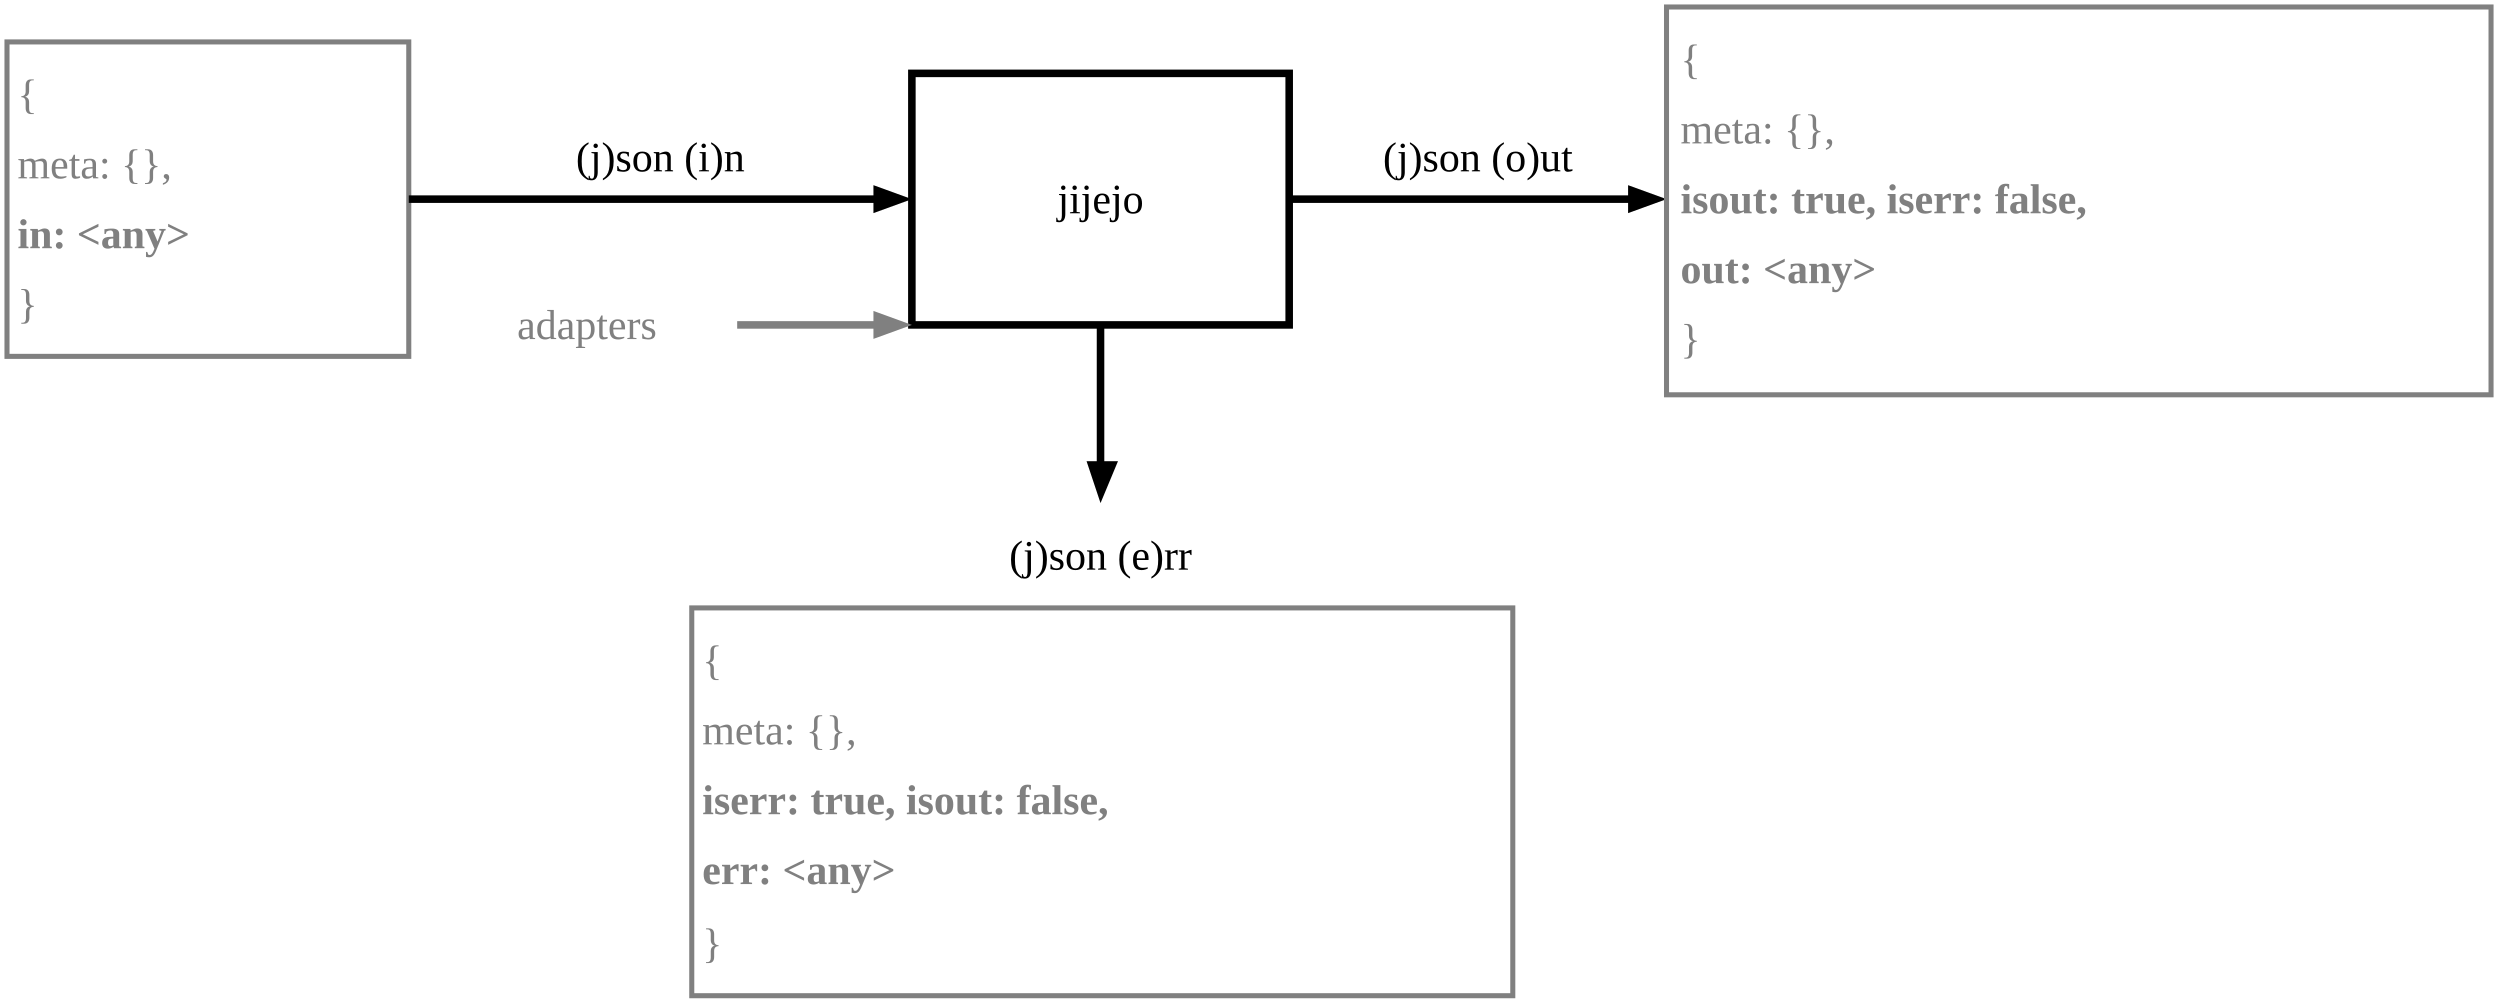
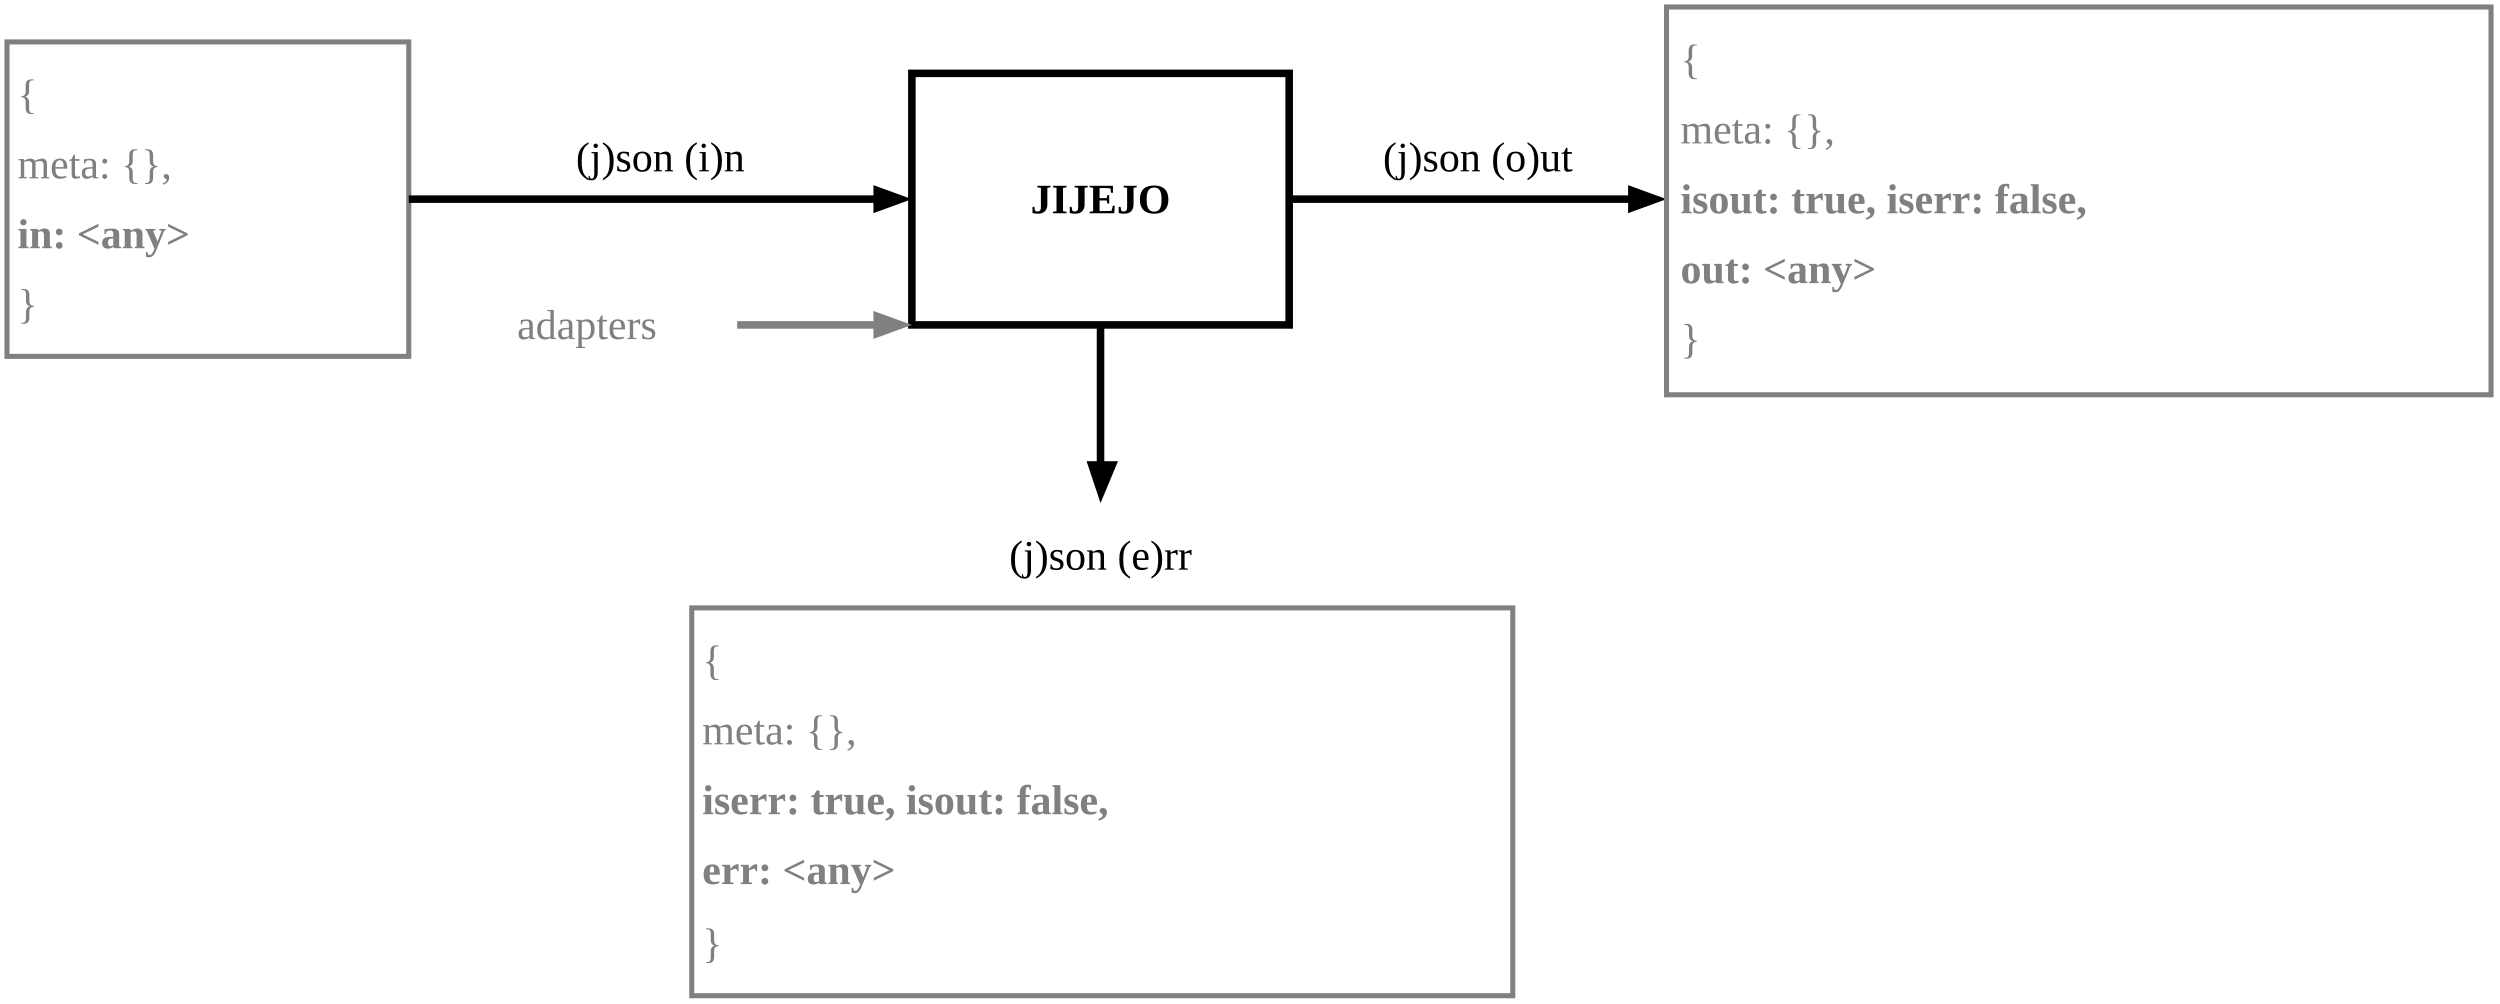
<svg xmlns="http://www.w3.org/2000/svg" class="pikchr" viewBox="0 0 715.565 287.28">
  <path d="M2,102L117,102L117,12L2,12Z" style="fill:none;stroke-width:1.447;stroke:rgb(128,128,128);" />
  <text x="5" y="27" text-anchor="start" fill="rgb(128,128,128)" dominant-baseline="central">{</text>
  <text x="5" y="47" text-anchor="start" fill="rgb(128,128,128)" dominant-baseline="central">  meta: {},</text>
  <text x="5" y="67" text-anchor="start" font-weight="bold" fill="rgb(128,128,128)" dominant-baseline="central">  in: &lt;any&gt;</text>
  <text x="5" y="87" text-anchor="start" fill="rgb(128,128,128)" dominant-baseline="central">}</text>
  <polygon points="261,57 250,61 250,53" style="fill:rgb(0,0,0)" />
  <path d="M117,57L256,57" style="fill:none;stroke-width:2.16;stroke:rgb(0,0,0);" />
  <text x="189" y="45" text-anchor="middle" fill="rgb(0,0,0)" dominant-baseline="central">(j)son (i)n</text>
  <text x="189" y="69" text-anchor="middle" fill="rgb(0,0,0)" dominant-baseline="central"> </text>
  <path d="M261,93L369,93L369,21L261,21Z" style="fill:none;stroke-width:2.16;stroke:rgb(0,0,0);" />
-   <text x="315" y="57" text-anchor="middle" fill="rgb(0,0,0)" dominant-baseline="central">jijejo</text>
+   <text x="315" y="57" text-anchor="middle" font-weight="bold" fill="rgb(0,0,0)" dominant-baseline="central">JIJEJO</text>
  <polygon points="477,57 466,61 466,53" style="fill:rgb(0,0,0)" />
  <path d="M369,57L472,57" style="fill:none;stroke-width:2.16;stroke:rgb(0,0,0);" />
  <text x="423" y="45" text-anchor="middle" fill="rgb(0,0,0)" dominant-baseline="central">(j)son (o)ut</text>
  <text x="423" y="69" text-anchor="middle" fill="rgb(0,0,0)" dominant-baseline="central" />
  <path d="M477,113L713,113L713,2L477,2Z" style="fill:none;stroke-width:1.447;stroke:rgb(128,128,128);" />
  <text x="481" y="17" text-anchor="start" fill="rgb(128,128,128)" dominant-baseline="central">{</text>
  <text x="481" y="37" text-anchor="start" fill="rgb(128,128,128)" dominant-baseline="central">  meta: {},</text>
  <text x="481" y="57" text-anchor="start" font-weight="bold" fill="rgb(128,128,128)" dominant-baseline="central">  isout: true, iserr: false,</text>
  <text x="481" y="77" text-anchor="start" font-weight="bold" fill="rgb(128,128,128)" dominant-baseline="central">  out: &lt;any&gt;</text>
  <text x="481" y="97" text-anchor="start" fill="rgb(128,128,128)" dominant-baseline="central">}</text>
  <polygon points="315,144 311,132 320,132" style="fill:rgb(0,0,0)" />
  <path d="M315,93L315,138" style="fill:none;stroke-width:2.16;stroke:rgb(0,0,0);" />
  <text x="315" y="159" text-anchor="middle" fill="rgb(0,0,0)" dominant-baseline="central">(j)son (e)rr</text>
  <path d="M198,285L433,285L433,174L198,174Z" style="fill:none;stroke-width:1.447;stroke:rgb(128,128,128);" />
  <text x="201" y="189" text-anchor="start" fill="rgb(128,128,128)" dominant-baseline="central">{</text>
  <text x="201" y="209" text-anchor="start" fill="rgb(128,128,128)" dominant-baseline="central">  meta: {},</text>
  <text x="201" y="229" text-anchor="start" font-weight="bold" fill="rgb(128,128,128)" dominant-baseline="central">  iserr: true, isout: false,</text>
  <text x="201" y="249" text-anchor="start" font-weight="bold" fill="rgb(128,128,128)" dominant-baseline="central">  err: &lt;any&gt;</text>
  <text x="201" y="270" text-anchor="start" fill="rgb(128,128,128)" dominant-baseline="central">}</text>
  <polygon points="261,93 250,97 250,89" style="fill:rgb(128,128,128)" />
  <path d="M256,93L211,93" style="fill:none;stroke-width:2.16;stroke:rgb(128,128,128);" />
  <text x="168" y="93" text-anchor="middle" fill="rgb(128,128,128)" dominant-baseline="central">adapters</text>
</svg>
